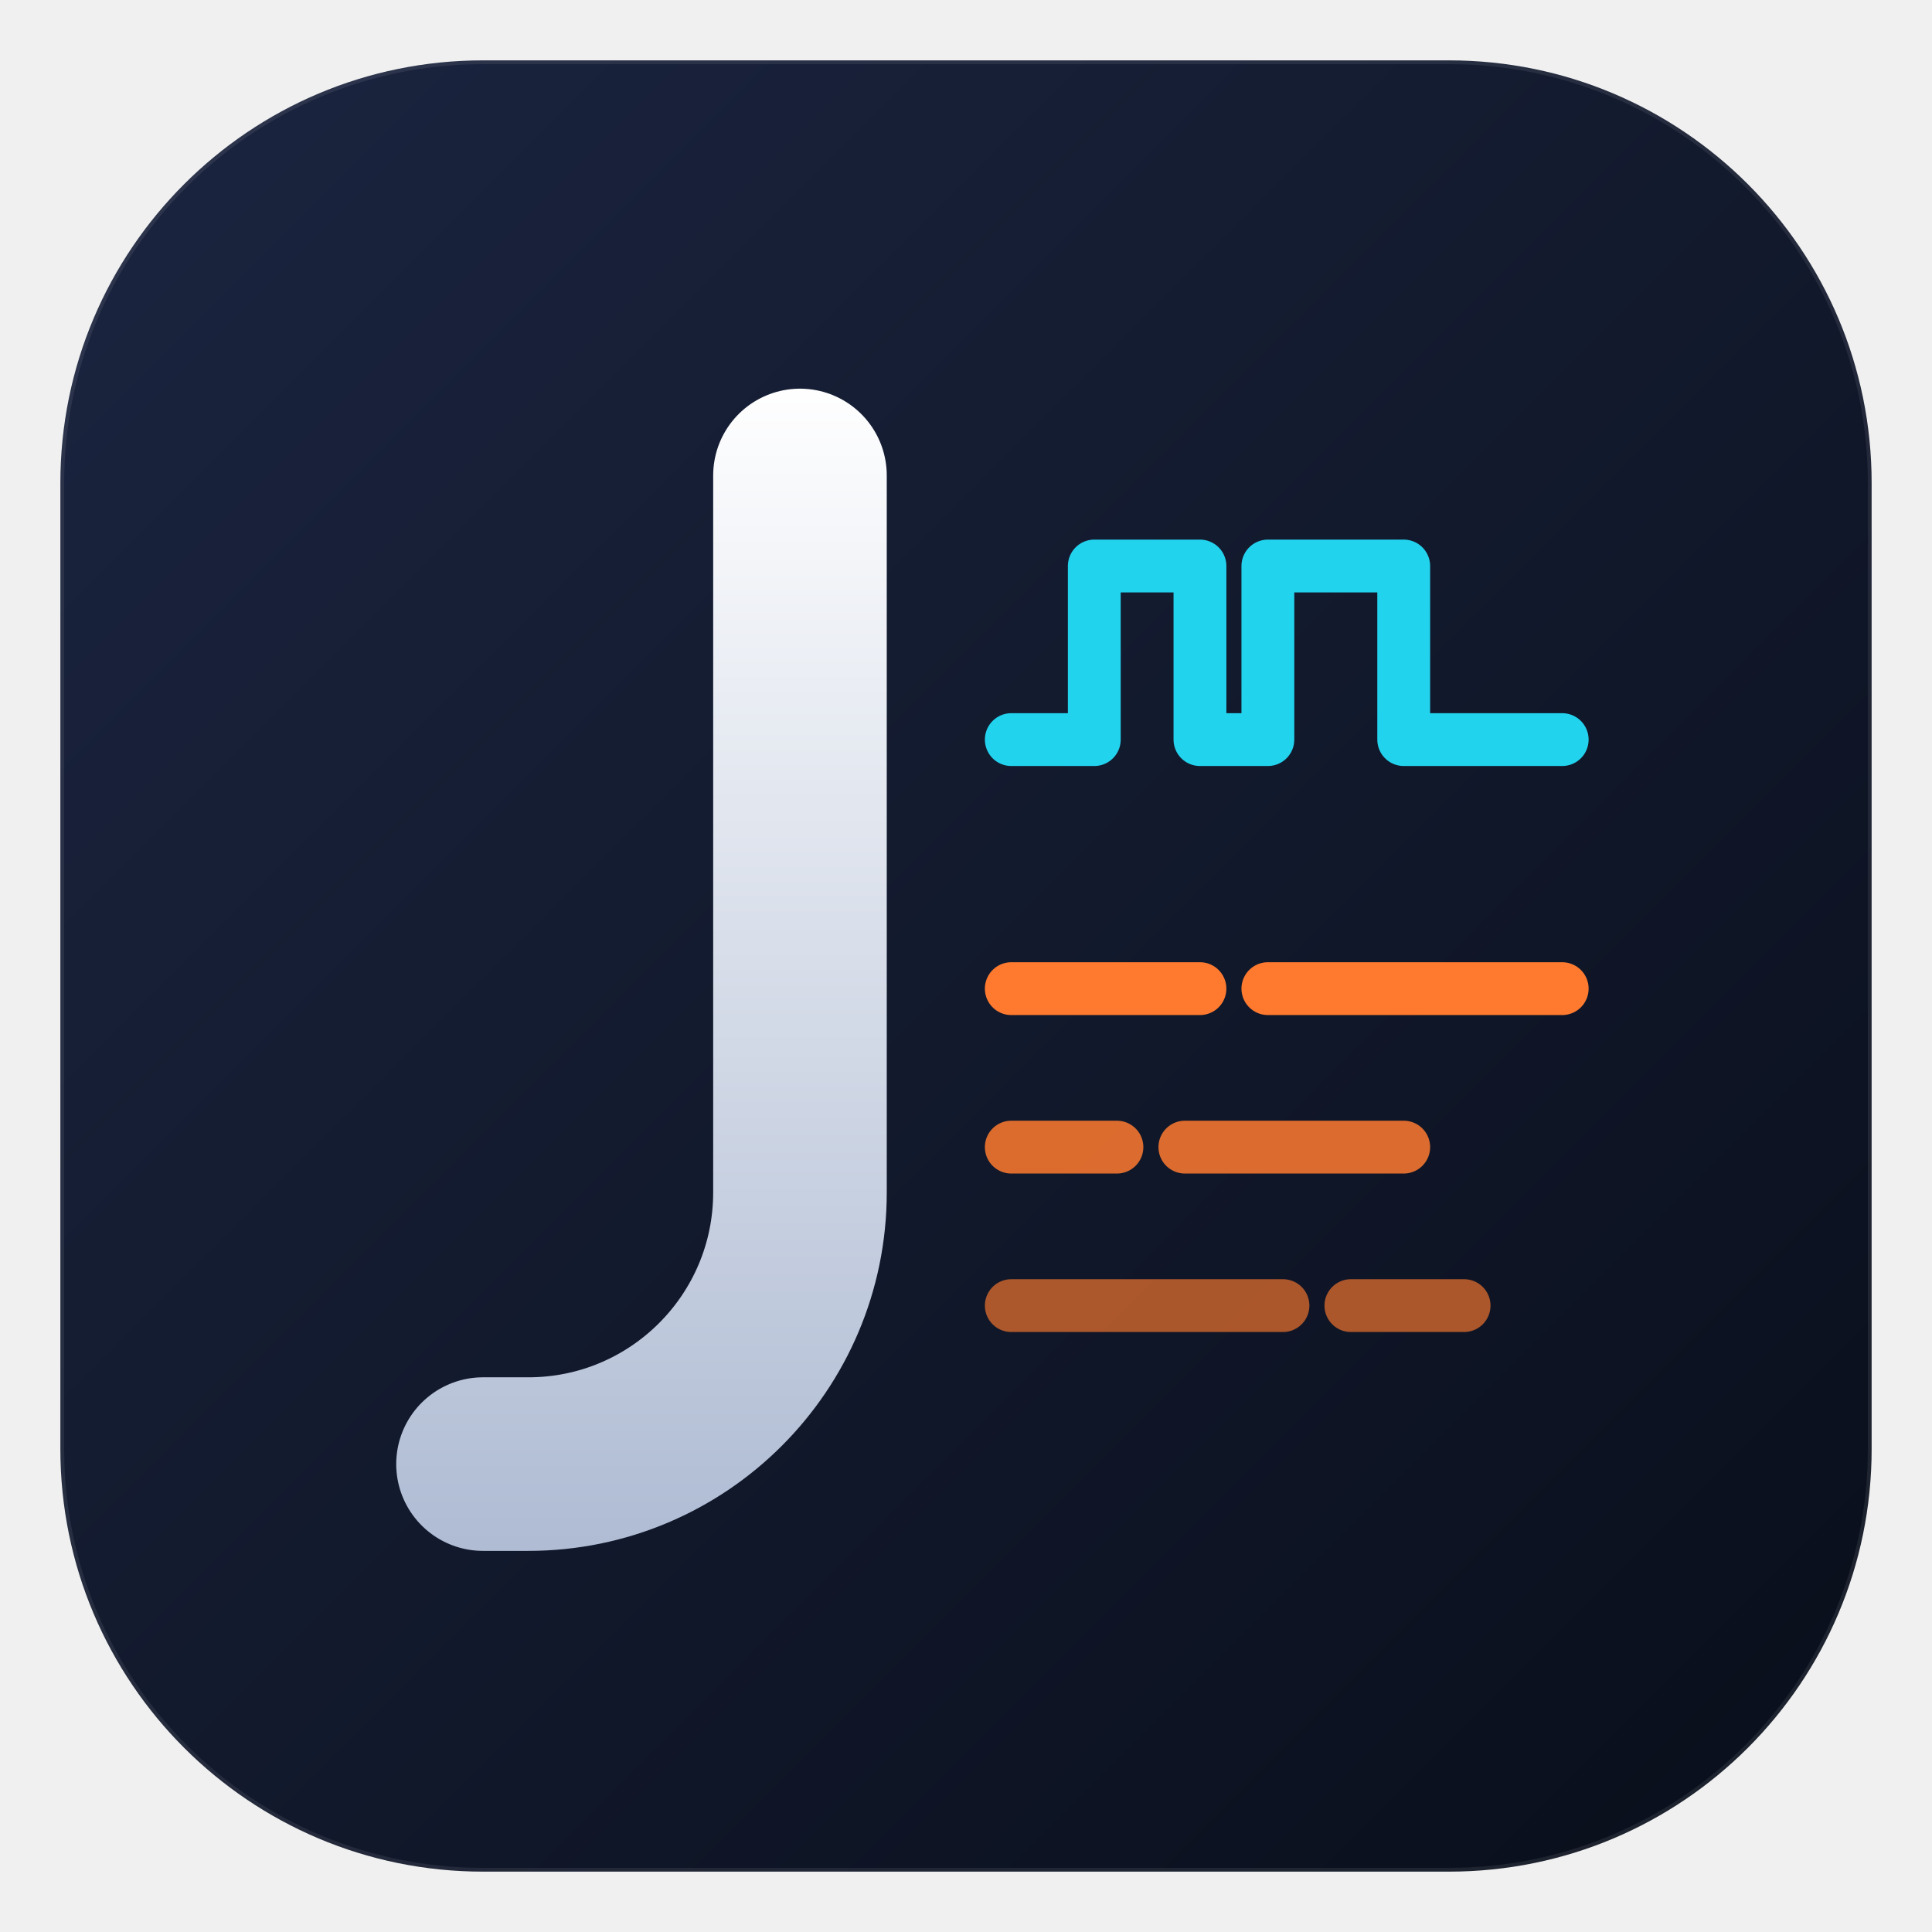
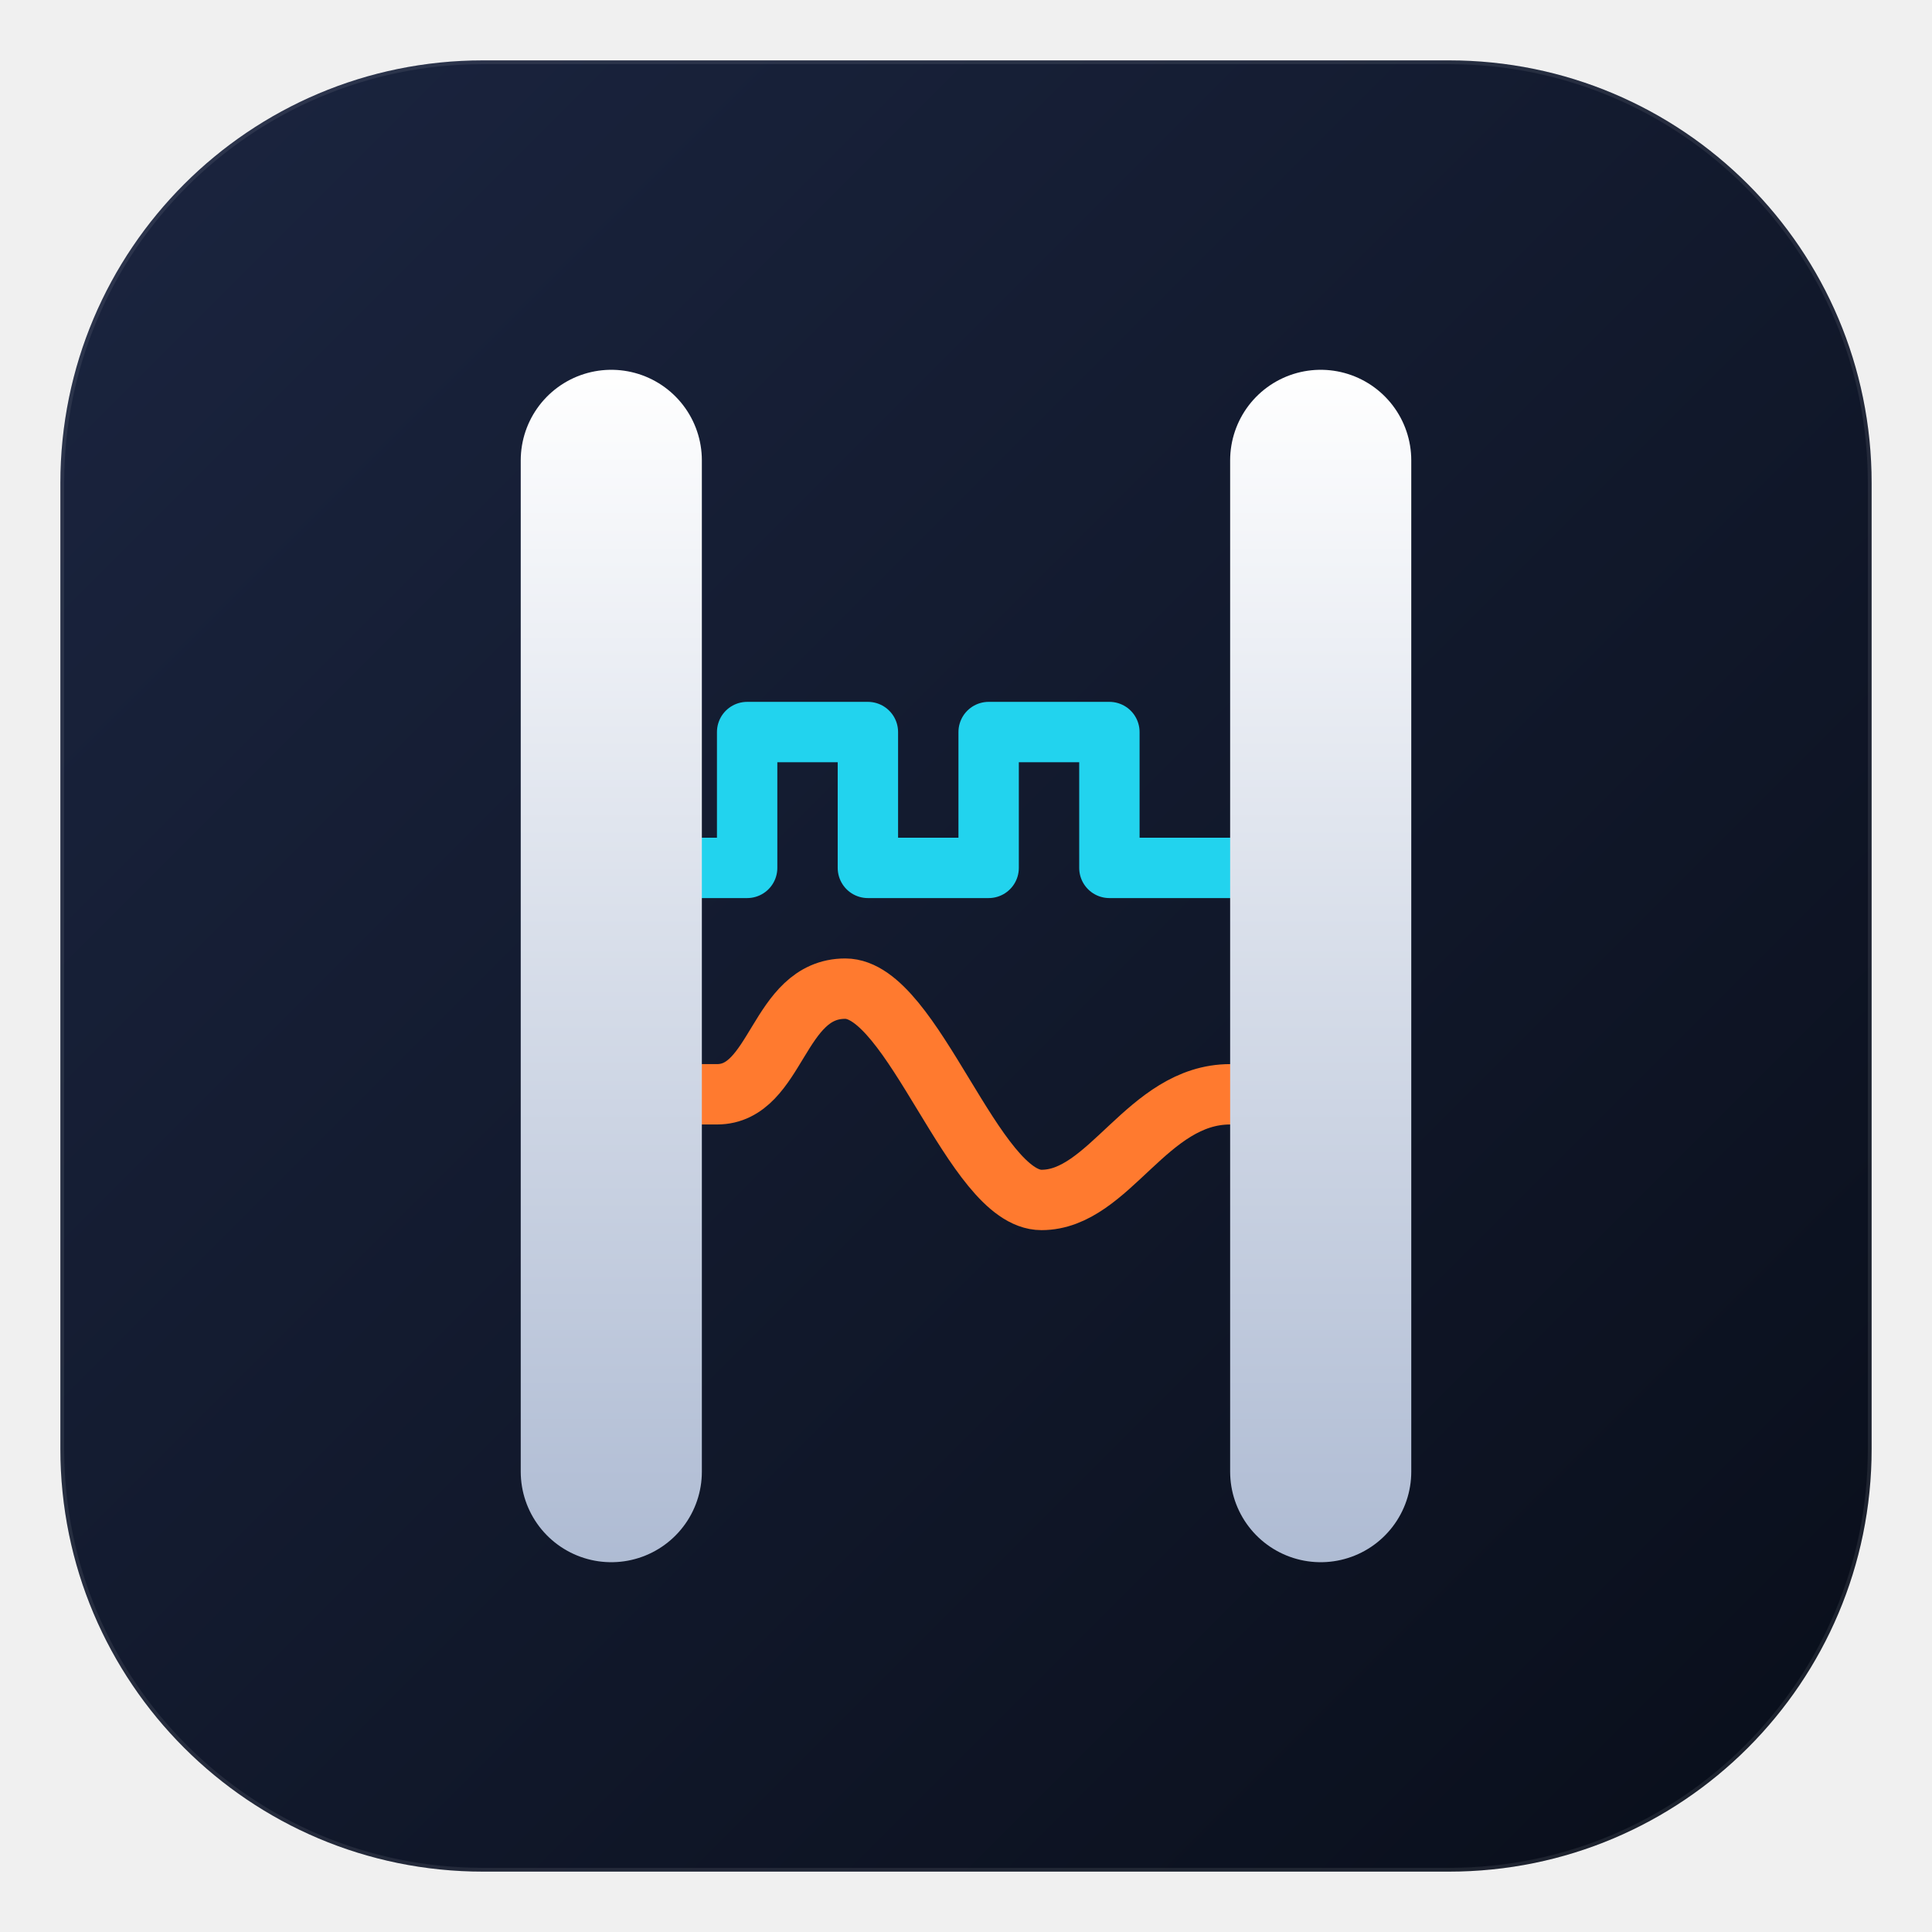
- <svg xmlns="http://www.w3.org/2000/svg" viewBox="0 0 512 512" width="512" height="512" role="img" aria-label="jlinkd logo">
+ <svg xmlns="http://www.w3.org/2000/svg" viewBox="0 0 512 512" width="512" height="512" role="img" aria-label="haltd logo">
  <defs>
    <linearGradient id="bg" x1="0" y1="0" x2="1" y2="1">
      <stop offset="0" stop-color="#1B2540" />
      <stop offset="1" stop-color="#090E1A" />
    </linearGradient>
-     <linearGradient id="jg" gradientUnits="userSpaceOnUse" x1="0" y1="100" x2="0" y2="414">
+     <linearGradient id="pg" gradientUnits="userSpaceOnUse" x1="0" y1="96" x2="0" y2="416">
      <stop offset="0" stop-color="#FFFFFF" />
      <stop offset="1" stop-color="#AEBBD3" />
    </linearGradient>
  </defs>
  <rect x="16" y="16" width="480" height="480" rx="112" fill="url(#bg)" />
  <rect x="16.5" y="16.5" width="479" height="479" rx="111.5" fill="none" stroke="#FFFFFF" stroke-opacity="0.08" />
-   <path d="M212 126 V316 A72 72 0 0 1 140 388 H128" fill="none" stroke="url(#jg)" stroke-width="46" stroke-linecap="round" stroke-linejoin="round" />
-   <path d="M268 196 H290 V150 H318 V196 H336 V150 H372 V196 H414" fill="none" stroke="#22D3EE" stroke-width="14" stroke-linecap="round" stroke-linejoin="round" />
-   <g fill="none" stroke="#FF7A2F" stroke-width="14" stroke-linecap="round">
-     <path d="M268 262 H318 M336 262 H414" />
-     <path d="M268 304 H296 M314 304 H372" stroke-opacity="0.85" />
-     <path d="M268 346 H340 M358 346 H388" stroke-opacity="0.65" />
+   <g fill="none" stroke-width="16" stroke-linecap="round" stroke-linejoin="round">
+     <path d="M162 230 H198 V194 H230 V230 H262 V194 H294 V230 H350" stroke="#22D3EE" />
+     <path d="M162 290 H190 C206 290 206 262 224 262 S258 318 276 318 S304 290 326 290 H350" stroke="#FF7A2F" />
+   </g>
+   <g fill="none" stroke="url(#pg)" stroke-width="48" stroke-linecap="round">
+     <path d="M162 122 V390" />
+     <path d="M350 122 V390" />
  </g>
</svg>
